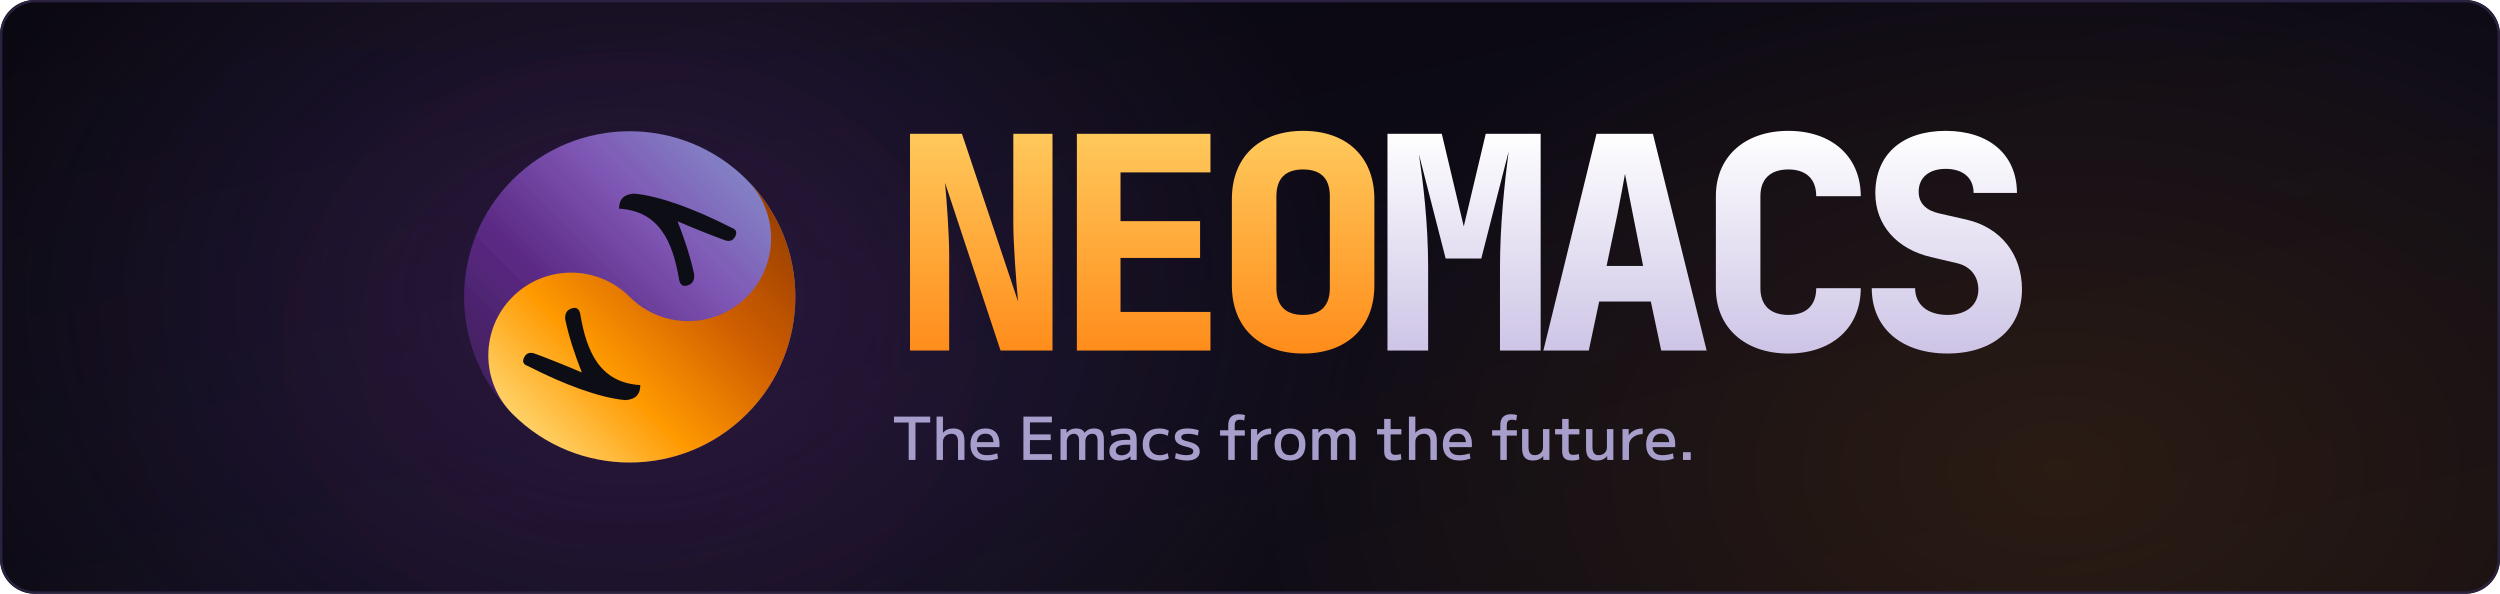
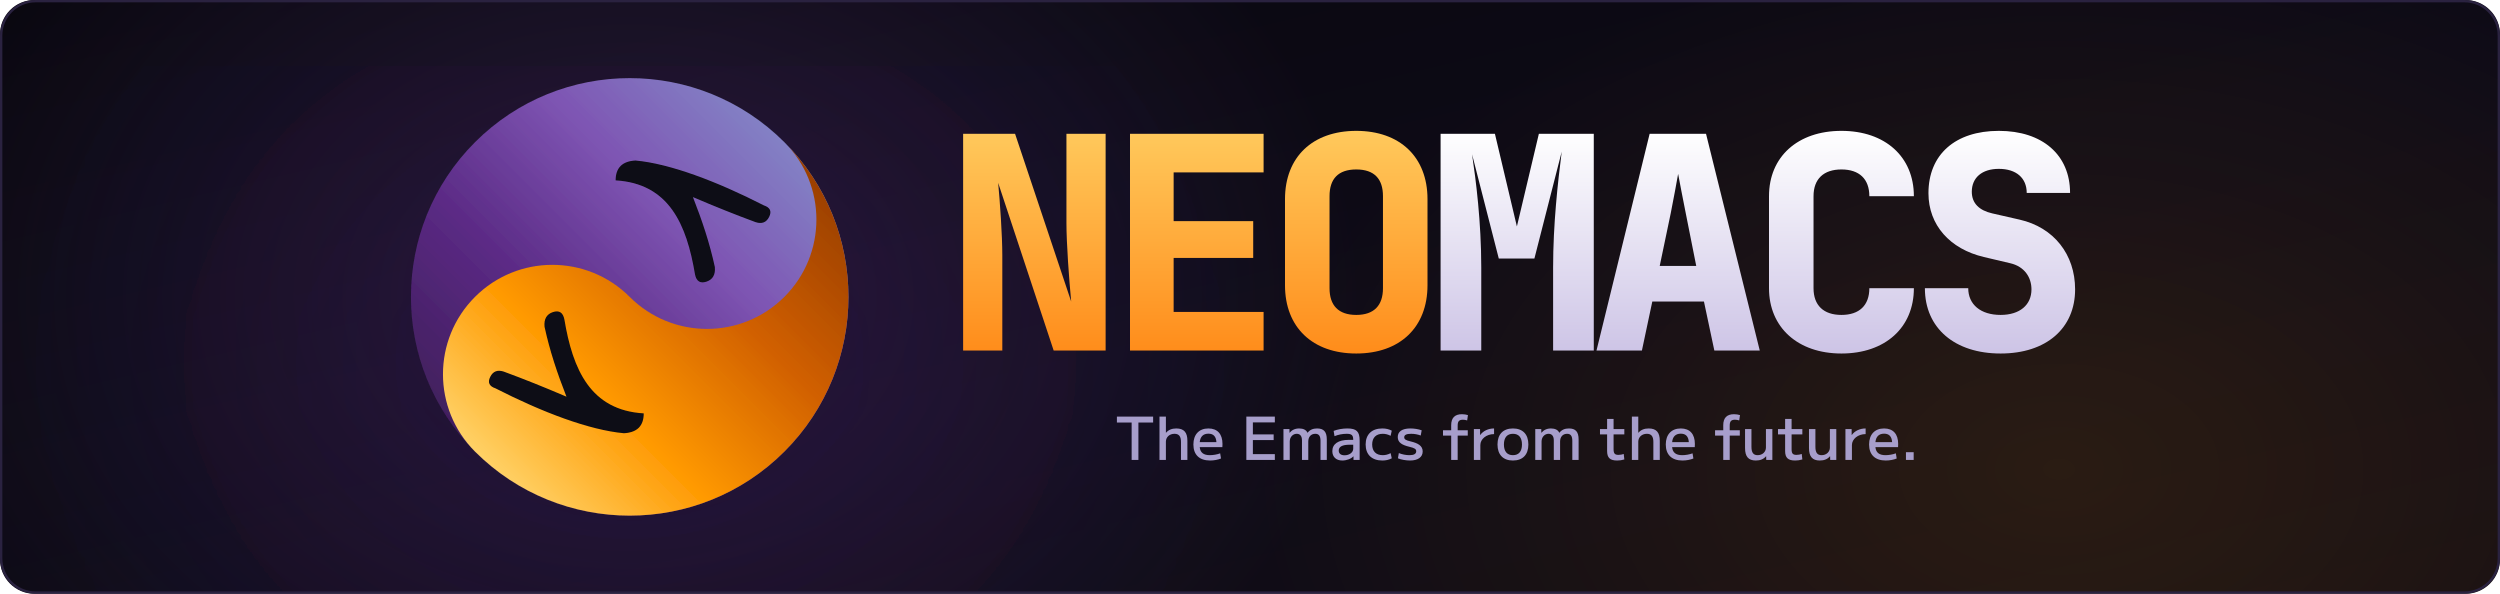
<svg xmlns="http://www.w3.org/2000/svg" viewBox="0 0 1600 380" width="1600" height="380" role="img" aria-labelledby="markTitle markDesc">
  <defs>
    <linearGradient id="bg" x1="0" y1="0" x2="1" y2="1">
      <stop offset="0%" stop-color="#09070f" />
      <stop offset="55%" stop-color="#0e0b17" />
      <stop offset="100%" stop-color="#120d14" />
    </linearGradient>
    <radialGradient id="bloomPurple" cx="0" cy="0" r="1" gradientUnits="userSpaceOnUse" gradientTransform="translate(403.0 190.0) scale(470 360)">
      <stop offset="0%" stop-color="#7e55b3" stop-opacity="0.24" />
      <stop offset="100%" stop-color="#7e55b3" stop-opacity="0" />
    </radialGradient>
    <radialGradient id="bloomOrange" cx="0" cy="0" r="1" gradientUnits="userSpaceOnUse" gradientTransform="translate(1320 300) scale(520 340)">
      <stop offset="0%" stop-color="#ff9900" stop-opacity="0.11" />
      <stop offset="100%" stop-color="#ff9900" stop-opacity="0" />
    </radialGradient>
    <linearGradient id="neoFill" x1="0" y1="0" x2="0" y2="1">
      <stop offset="0%" stop-color="#ffc95c" />
      <stop offset="100%" stop-color="#ff8c1a" />
    </linearGradient>
    <linearGradient id="macsFill" x1="0" y1="0" x2="0" y2="1">
      <stop offset="0%" stop-color="#ffffff" />
      <stop offset="100%" stop-color="#cdc4e6" />
    </linearGradient>
    <linearGradient id="emacsPurple" x1="20" y1="40" x2="20" y2="0" gradientUnits="userSpaceOnUse">
      <stop offset="0" stop-color="#411f5d" />
      <stop offset="0.35" stop-color="#5b2a85" />
      <stop offset="0.7" stop-color="#7e55b3" />
      <stop offset="1" stop-color="#8381c5" />
    </linearGradient>
    <linearGradient id="emacsOrange" x1="20" y1="0" x2="20" y2="40" gradientUnits="userSpaceOnUse">
      <stop offset="0" stop-color="#9a3f00" />
      <stop offset="0.35" stop-color="#d05f00" />
      <stop offset="0.7" stop-color="#ff9900" />
      <stop offset="1" stop-color="#ffd166" />
    </linearGradient>
    <filter id="markGlow" x="-60%" y="-60%" width="220%" height="220%">
      <feDropShadow dx="0" dy="6" stdDeviation="30" flood-color="#3b1a63" flood-opacity="0.55" />
    </filter>
    <clipPath id="frameClip">
      <rect width="1600" height="380" rx="22" />
    </clipPath>
  </defs>
  <g clip-path="url(#frameClip)">
    <rect width="1600" height="380" fill="url(#bg)" />
    <rect width="1600" height="380" fill="url(#bloomPurple)" />
    <rect width="1600" height="380" fill="url(#bloomOrange)" />
-     <g transform="translate(297.0 84.0) scale(5.3)" filter="url(#markGlow)">
+     <g transform="translate(263.0 50.0) scale(7)" filter="url(#markGlow)">
      <g transform="rotate(45 20 20)">
        <circle cx="20" cy="20" r="20" fill="url(#emacsPurple)" />
        <path d="M20 0 a20 20 0 0 1 0 40 a10 10 0 0 1 0 -20 a10 10 0 0 0 0 -20 Z" fill="url(#emacsOrange)" />
        <g fill="#0d0d12" transform="translate(4.1 -2) rotate(270 13.4 12) translate(13.4 12) scale(1.35) translate(-13.4 -12)">
          <path d="M10.9 7.6 C13.3 10.3 12.2 13.1 10.2 15.9 Q9.8 16.5 10.4 16.8 Q11 17.1 11.5 16.5 C12.4 15.1 13.1 13.7 13.8 12.1 C14.4 13.6 15 15 15.6 16.3 Q15.9 16.9 16.5 16.7 Q17.1 16.5 16.8 15.9 C15.7 12.5 14.3 9.4 12.8 7.6 Q11.8 6.7 10.9 7.6 Z" />
        </g>
        <g fill="#0d0d12" transform="rotate(180 20 20) translate(4.1 -2) rotate(270 13.4 12) translate(13.4 12) scale(1.35) translate(-13.4 -12)">
          <path d="M10.9 7.6 C13.3 10.3 12.2 13.1 10.2 15.9 Q9.8 16.5 10.4 16.8 Q11 17.1 11.5 16.5 C12.4 15.1 13.1 13.7 13.8 12.1 C14.4 13.6 15 15 15.6 16.3 Q15.9 16.9 16.5 16.7 Q17.1 16.5 16.8 15.9 C15.7 12.5 14.3 9.4 12.8 7.6 Q11.8 6.7 10.9 7.6 Z" />
        </g>
      </g>
    </g>
-     <path d="M582.40 224.35H607.48V163.55C607.48 150.44 605.96 129.16 604.82 117.00L640.35 224.35H673.60V85.65H648.52V142.65C648.52 155.76 650.23 179.13 651.56 193.00L615.65 85.65H582.40Z M689.20 224.35H774.70V199.65H717.13V165.07H768.05V141.51H717.13V110.35H774.70V85.65H689.20Z M834.00 226.25C861.93 226.25 879.60 209.53 879.60 182.55V127.45C879.60 100.47 861.93 83.75 834.00 83.75C806.07 83.75 788.40 100.47 788.40 127.45V182.55C788.40 209.53 806.07 226.25 834.00 226.25ZM834.00 201.55C822.60 201.55 816.90 195.47 816.90 184.45V125.55C816.90 114.53 822.41 108.45 834.00 108.45C845.59 108.45 851.10 114.53 851.10 125.55V184.45C851.10 195.47 845.40 201.55 834.00 201.55Z" fill="url(#neoFill)" />
-     <path d="M887.98 224.35H914.01V171.15C914.01 142.08 910.59 115.29 908.12 98.76L925.22 165.45H948.02L965.50 97.05C963.03 116.62 959.99 143.41 959.99 171.15V224.35H986.02V85.65H950.87L936.81 144.93L922.75 85.65H887.98Z M987.75 224.35H1016.82L1023.47 193.00H1056.53L1063.18 224.35H1092.25L1057.86 85.65H1021.76ZM1028.22 170.20 1035.25 136.57C1037.15 127.07 1039.05 116.62 1040.00 111.30C1040.95 116.62 1043.04 127.07 1044.94 136.76L1051.59 170.20Z M1144.52 226.25C1172.45 226.25 1190.88 209.72 1190.88 184.45H1162.38C1162.38 195.47 1155.92 201.55 1144.52 201.55C1133.12 201.55 1126.66 195.47 1126.66 184.45V125.55C1126.66 114.53 1133.12 108.45 1144.52 108.45C1155.92 108.45 1162.38 114.53 1162.38 125.55H1190.88C1190.88 100.28 1172.45 83.75 1144.52 83.75C1116.59 83.75 1098.16 100.28 1098.16 125.55V184.45C1098.16 209.53 1116.59 226.25 1144.52 226.25Z M1246.38 226.25C1275.64 226.25 1294.07 210.10 1294.07 185.21C1294.07 162.79 1280.39 145.50 1258.54 140.56L1241.06 136.57C1232.70 134.67 1227.95 130.11 1227.95 122.70C1227.95 113.77 1234.41 108.07 1245.24 108.07C1256.45 108.07 1263.10 113.96 1263.10 123.46H1290.84C1290.84 99.14 1273.17 83.75 1245.24 83.75C1217.31 83.75 1200.21 98.95 1200.21 123.65C1200.21 143.98 1213.89 159.37 1235.74 164.50L1252.65 168.49C1261.58 170.58 1266.14 177.42 1266.14 185.21C1266.14 195.09 1258.73 201.55 1246.38 201.55C1233.65 201.55 1225.67 194.90 1225.67 184.45H1197.93C1197.93 210.10 1217.12 226.25 1246.38 226.25Z" fill="url(#macsFill)" />
-     <path d="M581.56 294.35H585.90V270.41H595.32V266.61H572.14V270.41H581.56Z M599.39 294.35H603.49V282.61C603.53 279.72 605.81 277.63 609.00 277.63C611.85 277.63 613.18 279.30 613.14 282.95V294.35H617.25V282.19C617.28 276.72 615.04 274.21 610.14 274.21C607.29 274.21 605.12 275.12 603.57 276.95H603.49V266.61H599.39Z M631.76 294.73C634.23 294.73 636.82 294.24 638.75 293.44L638.22 290.13C636.36 290.85 633.74 291.31 631.61 291.31C627.58 291.31 625.45 289.64 625.15 286.18H639.63C639.67 285.72 639.70 284.81 639.70 284.13C639.70 277.78 636.47 274.21 630.70 274.21C624.69 274.21 621.08 278.09 621.08 284.47C621.08 291.04 624.92 294.73 631.76 294.73ZM625.15 282.95C625.49 279.42 627.39 277.55 630.70 277.55C633.89 277.55 635.60 279.34 635.83 282.95Z M654.98 294.35H673.22V290.63H659.16V281.66H672.46V278.01H659.16V270.33H673.22V266.61H654.98Z M678.73 294.35H682.76V282.57C682.76 279.76 684.70 277.63 687.24 277.63C689.37 277.63 690.59 279.11 690.59 281.81V294.35H694.61V282.57C694.61 279.57 696.36 277.63 699.10 277.63C701.42 277.63 702.44 279.04 702.44 282.19V294.35H706.47V281.24C706.47 276.38 704.57 274.21 700.28 274.21C697.58 274.21 695.64 275.08 694.16 276.95H694.08C693.32 275.16 691.42 274.21 688.80 274.21C686.10 274.21 684.09 275.24 682.68 276.95H682.61L682.57 274.59H678.73Z M716.39 294.73C719.12 294.73 722.09 293.63 723.46 292.07H723.53L723.57 294.35H727.48V281.89C727.48 276.19 725.47 274.21 719.66 274.21C716.58 274.21 713.39 274.78 710.84 275.77L711.41 279.15C713.80 278.16 716.54 277.63 719.12 277.63C722.39 277.63 723.38 278.50 723.38 281.51H720.53C713.80 281.51 710.00 284.13 710.00 288.73C710.00 292.41 712.44 294.73 716.39 294.73ZM717.83 291.39C715.44 291.39 714.11 290.25 714.11 288.35C714.11 285.88 716.43 284.62 721.10 284.62H723.38V287.21C723.38 289.52 720.91 291.39 717.83 291.39Z M742.00 294.73C744.24 294.73 746.14 294.31 748.04 293.32L747.32 290.02C745.57 290.93 743.94 291.31 742.27 291.31C737.97 291.31 735.50 288.80 735.50 284.47C735.50 280.14 737.97 277.63 742.27 277.63C743.94 277.63 745.57 278.01 747.32 278.92L748.04 275.62C746.14 274.63 744.24 274.21 742.00 274.21C735.27 274.21 731.32 278.01 731.32 284.47C731.32 290.93 735.27 294.73 742.00 294.73Z M759.75 294.73C764.80 294.73 767.84 292.56 767.84 288.92C767.84 285.19 764.65 283.60 760.20 282.53C756.90 281.77 756.02 281.13 756.02 279.83C756.02 278.35 757.43 277.63 760.43 277.63C762.48 277.63 764.53 277.97 766.59 278.73L767.19 275.39C765.07 274.63 762.37 274.21 759.94 274.21C754.73 274.21 751.88 276.15 751.88 279.72C751.88 283.33 754.77 284.85 759.37 285.95C762.71 286.75 763.70 287.40 763.70 288.80C763.70 290.47 762.25 291.31 759.33 291.31C757.09 291.31 754.77 290.82 752.56 289.98L751.99 293.32C753.93 294.16 757.09 294.73 759.75 294.73Z M786.08 294.35H790.22V278.77H796.68V275.35H790.22V272.42C790.22 269.65 791.13 268.62 793.60 268.62C794.52 268.62 795.39 268.78 796.30 269.08L796.80 265.66C795.73 265.32 794.36 265.09 792.96 265.09C788.40 265.09 786.08 267.45 786.08 272.12V275.35H780.84V278.77H786.08Z M800.60 294.35H804.74V284.85C804.74 280.94 808.65 277.82 813.52 277.82V274.21C809.83 274.21 806.52 275.77 804.66 278.39H804.59L804.55 274.59H800.60Z M825.60 294.73C831.87 294.73 835.48 291.01 835.48 284.47C835.48 277.93 831.87 274.21 825.60 274.21C819.33 274.21 815.72 277.93 815.72 284.47C815.72 291.01 819.33 294.73 825.60 294.73ZM825.60 291.31C821.88 291.31 819.82 288.92 819.82 284.47C819.82 280.02 821.88 277.63 825.60 277.63C829.32 277.63 831.38 280.02 831.38 284.47C831.38 288.92 829.32 291.31 825.60 291.31Z M839.89 294.35H843.92V282.57C843.92 279.76 845.85 277.63 848.40 277.63C850.53 277.63 851.74 279.11 851.74 281.81V294.35H855.77V282.57C855.77 279.57 857.52 277.63 860.26 277.63C862.57 277.63 863.60 279.04 863.60 282.19V294.35H867.63V281.24C867.63 276.38 865.73 274.21 861.43 274.21C858.74 274.21 856.80 275.08 855.32 276.95H855.24C854.48 275.16 852.58 274.21 849.96 274.21C847.26 274.21 845.25 275.24 843.84 276.95H843.76L843.73 274.59H839.89Z M892.29 294.73C893.81 294.73 895.25 294.54 896.89 294.05L896.51 290.55C895.52 290.89 894.30 291.12 893.13 291.12C890.77 291.12 890.01 290.21 890.01 287.51V278.01H896.89V274.59H890.01V268.13H885.87V274.59H881.31V278.01H885.87V288.65C885.87 292.98 887.73 294.73 892.29 294.73Z M901.71 294.35H905.82V282.61C905.86 279.72 908.14 277.63 911.33 277.63C914.18 277.63 915.51 279.30 915.47 282.95V294.35H919.57V282.19C919.61 276.72 917.37 274.21 912.47 274.21C909.62 274.21 907.45 275.12 905.89 276.95H905.82V266.61H901.71Z M934.09 294.73C936.56 294.73 939.14 294.24 941.08 293.44L940.55 290.13C938.69 290.85 936.07 291.31 933.94 291.31C929.91 291.31 927.78 289.64 927.48 286.18H941.96C941.99 285.72 942.03 284.81 942.03 284.13C942.03 277.78 938.80 274.21 933.03 274.21C927.02 274.21 923.41 278.09 923.41 284.47C923.41 291.04 927.25 294.73 934.09 294.73ZM927.48 282.95C927.82 279.42 929.72 277.55 933.03 277.55C936.22 277.55 937.93 279.34 938.16 282.95Z M960.20 294.35H964.34V278.77H970.80V275.35H964.34V272.42C964.34 269.65 965.25 268.62 967.72 268.62C968.63 268.62 969.51 268.78 970.42 269.08L970.91 265.66C969.85 265.32 968.48 265.09 967.07 265.09C962.51 265.09 960.20 267.45 960.20 272.12V275.35H954.95V278.77H960.20Z M981.06 294.73C983.95 294.73 986.04 293.82 987.59 291.99H987.67L987.71 294.35H991.62V274.59H987.52V286.37C987.52 289.22 985.28 291.31 982.20 291.31C979.46 291.31 978.25 289.64 978.25 285.99V274.59H974.14V286.75C974.14 292.22 976.31 294.73 981.06 294.73Z M1006.21 294.73C1007.73 294.73 1009.18 294.54 1010.81 294.05L1010.43 290.55C1009.44 290.89 1008.23 291.12 1007.05 291.12C1004.69 291.12 1003.93 290.21 1003.93 287.51V278.01H1010.81V274.59H1003.93V268.13H999.79V274.59H995.23V278.01H999.79V288.65C999.79 292.98 1001.65 294.73 1006.21 294.73Z M1021.98 294.73C1024.87 294.73 1026.96 293.82 1028.52 291.99H1028.60L1028.63 294.35H1032.55V274.59H1028.44V286.37C1028.44 289.22 1026.20 291.31 1023.12 291.31C1020.39 291.31 1019.17 289.64 1019.17 285.99V274.59H1015.07V286.75C1015.07 292.22 1017.23 294.73 1021.98 294.73Z M1038.40 294.35H1042.54V284.85C1042.54 280.94 1046.46 277.82 1051.32 277.82V274.21C1047.63 274.21 1044.33 275.77 1042.47 278.39H1042.39L1042.35 274.59H1038.40Z M1064.20 294.73C1066.67 294.73 1069.26 294.24 1071.19 293.44L1070.66 290.13C1068.80 290.85 1066.18 291.31 1064.05 291.31C1060.02 291.31 1057.89 289.64 1057.59 286.18H1072.07C1072.11 285.72 1072.14 284.81 1072.14 284.13C1072.14 277.78 1068.91 274.21 1063.14 274.21C1057.13 274.21 1053.52 278.09 1053.52 284.47C1053.52 291.04 1057.36 294.73 1064.20 294.73ZM1057.59 282.95C1057.93 279.42 1059.83 277.55 1063.14 277.55C1066.33 277.55 1068.04 279.34 1068.27 282.95Z M1077.12 294.35H1082.06V289.41H1077.12Z" fill="#a79ecb" />
+     <path d="M616.40 224.35H641.48V163.55C641.48 150.44 639.96 129.16 638.82 117.00L674.35 224.35H707.60V85.65H682.52V142.65C682.52 155.76 684.23 179.13 685.56 193.00L649.65 85.65H616.40Z M723.20 224.35H808.70V199.65H751.13V165.07H802.05V141.51H751.13V110.35H808.70V85.65H723.20Z M868.00 226.25C895.93 226.25 913.60 209.53 913.60 182.55V127.45C913.60 100.47 895.93 83.75 868.00 83.75C840.07 83.75 822.40 100.47 822.40 127.45V182.55C822.40 209.53 840.07 226.25 868.00 226.25ZM868.00 201.55C856.60 201.55 850.90 195.47 850.90 184.45V125.55C850.90 114.53 856.41 108.45 868.00 108.45C879.59 108.45 885.10 114.53 885.10 125.55V184.45C885.10 195.47 879.40 201.55 868.00 201.55Z" fill="url(#neoFill)" />
+     <path d="M921.98 224.35H948.01V171.15C948.01 142.08 944.59 115.29 942.12 98.76L959.22 165.45H982.02L999.50 97.05C997.03 116.62 993.99 143.41 993.99 171.15V224.35H1020.02V85.65H984.87L970.81 144.93L956.75 85.65H921.98Z M1021.75 224.35H1050.82L1057.47 193.00H1090.53L1097.18 224.35H1126.25L1091.86 85.65H1055.76ZM1062.22 170.20 1069.25 136.57C1071.15 127.07 1073.05 116.62 1074.00 111.30C1074.95 116.62 1077.04 127.07 1078.94 136.76L1085.59 170.20Z M1178.52 226.25C1206.45 226.25 1224.88 209.72 1224.88 184.45H1196.38C1196.38 195.47 1189.92 201.55 1178.52 201.55C1167.12 201.55 1160.66 195.47 1160.66 184.45V125.55C1160.66 114.53 1167.12 108.45 1178.52 108.45C1189.92 108.45 1196.38 114.53 1196.38 125.55H1224.88C1224.88 100.28 1206.45 83.75 1178.52 83.75C1150.59 83.75 1132.16 100.28 1132.16 125.55V184.45C1132.16 209.53 1150.59 226.25 1178.52 226.25Z M1280.38 226.25C1309.64 226.25 1328.07 210.10 1328.07 185.21C1328.07 162.79 1314.39 145.50 1292.54 140.56L1275.06 136.57C1266.70 134.67 1261.95 130.11 1261.95 122.70C1261.95 113.77 1268.41 108.07 1279.24 108.07C1290.45 108.07 1297.10 113.96 1297.10 123.46H1324.84C1324.84 99.14 1307.17 83.75 1279.24 83.75C1251.31 83.75 1234.21 98.95 1234.21 123.65C1234.21 143.98 1247.89 159.37 1269.74 164.50L1286.65 168.49C1295.58 170.58 1300.14 177.42 1300.14 185.21C1300.14 195.09 1292.73 201.55 1280.38 201.55C1267.65 201.55 1259.67 194.90 1259.67 184.45H1231.93C1231.93 210.10 1251.12 226.25 1280.38 226.25Z" fill="url(#macsFill)" />
+     <path d="M724.25 294.35H728.58V270.41H738.00V266.61H714.82V270.41H724.25Z M742.07 294.35H746.17V282.61C746.21 279.72 748.49 277.63 751.68 277.63C754.53 277.63 755.86 279.30 755.83 282.95V294.35H759.93V282.19C759.97 276.72 757.73 274.21 752.82 274.21C749.97 274.21 747.81 275.12 746.25 276.95H746.17V266.61H742.07Z M774.45 294.73C776.92 294.73 779.50 294.24 781.44 293.44L780.91 290.13C779.04 290.85 776.42 291.31 774.29 291.31C770.27 291.31 768.14 289.64 767.83 286.18H782.31C782.35 285.72 782.39 284.81 782.39 284.13C782.39 277.78 779.16 274.21 773.38 274.21C767.38 274.21 763.77 278.09 763.77 284.47C763.77 291.04 767.61 294.73 774.45 294.73ZM767.83 282.95C768.18 279.42 770.08 277.55 773.38 277.55C776.57 277.55 778.28 279.34 778.51 282.95Z M797.66 294.35H815.90V290.63H801.84V281.66H815.14V278.01H801.84V270.33H815.90V266.61H797.66Z M821.41 294.35H825.44V282.57C825.44 279.76 827.38 277.63 829.93 277.63C832.05 277.63 833.27 279.11 833.27 281.81V294.35H837.30V282.57C837.30 279.57 839.05 277.63 841.78 277.63C844.10 277.63 845.13 279.04 845.13 282.19V294.35H849.15V281.24C849.15 276.38 847.25 274.21 842.96 274.21C840.26 274.21 838.32 275.08 836.84 276.95H836.77C836.01 275.16 834.11 274.21 831.48 274.21C828.79 274.21 826.77 275.24 825.37 276.95H825.29L825.25 274.59H821.41Z M859.07 294.73C861.81 294.73 864.77 293.63 866.14 292.07H866.22L866.25 294.35H870.17V281.89C870.17 276.19 868.15 274.21 862.34 274.21C859.26 274.21 856.07 274.78 853.52 275.77L854.09 279.15C856.49 278.16 859.22 277.63 861.81 277.63C865.08 277.63 866.06 278.50 866.06 281.51H863.21C856.49 281.51 852.69 284.13 852.69 288.73C852.69 292.41 855.12 294.73 859.07 294.73ZM860.52 291.39C858.12 291.39 856.79 290.25 856.79 288.35C856.79 285.88 859.11 284.62 863.78 284.62H866.06V287.21C866.06 289.52 863.59 291.39 860.52 291.39Z M884.68 294.73C886.93 294.73 888.83 294.31 890.73 293.32L890.00 290.02C888.26 290.93 886.62 291.31 884.95 291.31C880.66 291.31 878.19 288.80 878.19 284.47C878.19 280.14 880.66 277.63 884.95 277.63C886.62 277.63 888.26 278.01 890.00 278.92L890.73 275.62C888.83 274.63 886.93 274.21 884.68 274.21C877.96 274.21 874.01 278.01 874.01 284.47C874.01 290.93 877.96 294.73 884.68 294.73Z M902.43 294.73C907.48 294.73 910.52 292.56 910.52 288.92C910.52 285.19 907.33 283.60 902.89 282.53C899.58 281.77 898.71 281.13 898.71 279.83C898.71 278.35 900.11 277.63 903.11 277.63C905.17 277.63 907.22 277.97 909.27 278.73L909.88 275.39C907.75 274.63 905.05 274.21 902.62 274.21C897.41 274.21 894.56 276.15 894.56 279.72C894.56 283.33 897.45 284.85 902.05 285.95C905.39 286.75 906.38 287.40 906.38 288.80C906.38 290.47 904.94 291.31 902.01 291.31C899.77 291.31 897.45 290.82 895.25 289.98L894.68 293.32C896.62 294.16 899.77 294.73 902.43 294.73Z M928.76 294.35H932.91V278.77H939.37V275.35H932.91V272.42C932.91 269.65 933.82 268.62 936.29 268.62C937.20 268.62 938.07 268.78 938.99 269.08L939.48 265.66C938.42 265.32 937.05 265.09 935.64 265.09C931.08 265.09 928.76 267.45 928.76 272.12V275.35H923.52V278.77H928.76Z M943.28 294.35H947.42V284.85C947.42 280.94 951.34 277.82 956.20 277.82V274.21C952.51 274.21 949.21 275.77 947.35 278.39H947.27L947.23 274.59H943.28Z M968.28 294.73C974.55 294.73 978.16 291.01 978.16 284.47C978.16 277.93 974.55 274.21 968.28 274.21C962.01 274.21 958.40 277.93 958.40 284.47C958.40 291.01 962.01 294.73 968.28 294.73ZM968.28 291.31C964.56 291.31 962.51 288.92 962.51 284.47C962.51 280.02 964.56 277.63 968.28 277.63C972.01 277.63 974.06 280.02 974.06 284.47C974.06 288.92 972.01 291.31 968.28 291.31Z M982.57 294.35H986.60V282.57C986.60 279.76 988.54 277.63 991.08 277.63C993.21 277.63 994.43 279.11 994.43 281.81V294.35H998.46V282.57C998.46 279.57 1000.20 277.63 1002.94 277.63C1005.26 277.63 1006.28 279.04 1006.28 282.19V294.35H1010.31V281.24C1010.31 276.38 1008.41 274.21 1004.12 274.21C1001.42 274.21 999.48 275.08 998.00 276.95H997.92C997.16 275.16 995.26 274.21 992.64 274.21C989.94 274.21 987.93 275.24 986.52 276.95H986.45L986.41 274.59H982.57Z M1034.97 294.73C1036.49 294.73 1037.94 294.54 1039.57 294.05L1039.19 290.55C1038.20 290.89 1036.99 291.12 1035.81 291.12C1033.45 291.12 1032.69 290.21 1032.69 287.51V278.01H1039.57V274.59H1032.69V268.13H1028.55V274.59H1023.99V278.01H1028.55V288.65C1028.55 292.98 1030.41 294.73 1034.97 294.73Z M1044.40 294.35H1048.50V282.61C1048.54 279.72 1050.82 277.63 1054.01 277.63C1056.86 277.63 1058.19 279.30 1058.15 282.95V294.35H1062.26V282.19C1062.30 276.72 1060.05 274.21 1055.15 274.21C1052.30 274.21 1050.14 275.12 1048.58 276.95H1048.50V266.61H1044.40Z M1076.77 294.73C1079.24 294.73 1081.83 294.24 1083.77 293.44L1083.23 290.13C1081.37 290.85 1078.75 291.31 1076.62 291.31C1072.59 291.31 1070.47 289.64 1070.16 286.18H1084.64C1084.68 285.72 1084.72 284.81 1084.72 284.13C1084.72 277.78 1081.49 274.21 1075.71 274.21C1069.71 274.21 1066.10 278.09 1066.10 284.47C1066.10 291.04 1069.93 294.73 1076.77 294.73ZM1070.16 282.95C1070.50 279.42 1072.40 277.55 1075.71 277.55C1078.90 277.55 1080.61 279.34 1080.84 282.95Z M1102.88 294.35H1107.02V278.77H1113.48V275.35H1107.02V272.42C1107.02 269.65 1107.93 268.62 1110.40 268.62C1111.32 268.62 1112.19 268.78 1113.10 269.08L1113.60 265.66C1112.53 265.32 1111.16 265.09 1109.76 265.09C1105.20 265.09 1102.88 267.45 1102.88 272.12V275.35H1097.64V278.77H1102.88Z M1123.74 294.73C1126.63 294.73 1128.72 293.82 1130.28 291.99H1130.35L1130.39 294.35H1134.31V274.59H1130.20V286.37C1130.20 289.22 1127.96 291.31 1124.88 291.31C1122.15 291.31 1120.93 289.64 1120.93 285.99V274.59H1116.83V286.75C1116.83 292.22 1118.99 294.73 1123.74 294.73Z M1148.90 294.73C1150.42 294.73 1151.86 294.54 1153.50 294.05L1153.12 290.55C1152.13 290.89 1150.91 291.12 1149.73 291.12C1147.38 291.12 1146.62 290.21 1146.62 287.51V278.01H1153.50V274.59H1146.62V268.13H1142.48V274.59H1137.92V278.01H1142.48V288.65C1142.48 292.98 1144.34 294.73 1148.90 294.73Z M1164.67 294.73C1167.56 294.73 1169.65 293.82 1171.20 291.99H1171.28L1171.32 294.35H1175.23V274.59H1171.13V286.37C1171.13 289.22 1168.89 291.31 1165.81 291.31C1163.07 291.31 1161.86 289.64 1161.86 285.99V274.59H1157.75V286.75C1157.75 292.22 1159.92 294.73 1164.67 294.73Z M1181.08 294.35H1185.23V284.85C1185.23 280.94 1189.14 277.82 1194.00 277.82V274.21C1190.32 274.21 1187.01 275.77 1185.15 278.39H1185.07L1185.04 274.59H1181.08Z M1206.89 294.73C1209.36 294.73 1211.94 294.24 1213.88 293.44L1213.35 290.13C1211.48 290.85 1208.86 291.31 1206.73 291.31C1202.71 291.31 1200.58 289.64 1200.27 286.18H1214.75C1214.79 285.72 1214.83 284.81 1214.83 284.13C1214.83 277.78 1211.60 274.21 1205.82 274.21C1199.82 274.21 1196.21 278.09 1196.21 284.47C1196.21 291.04 1200.05 294.73 1206.89 294.73ZM1200.27 282.95C1200.62 279.42 1202.52 277.55 1205.82 277.55C1209.01 277.55 1210.72 279.34 1210.95 282.95Z M1219.81 294.35H1224.75V289.41H1219.81Z" fill="#a79ecb" />
  </g>
  <rect x="0.75" y="0.75" width="1598.5" height="378.5" rx="22" fill="none" stroke="#2a2240" stroke-width="1.5" />
</svg>
